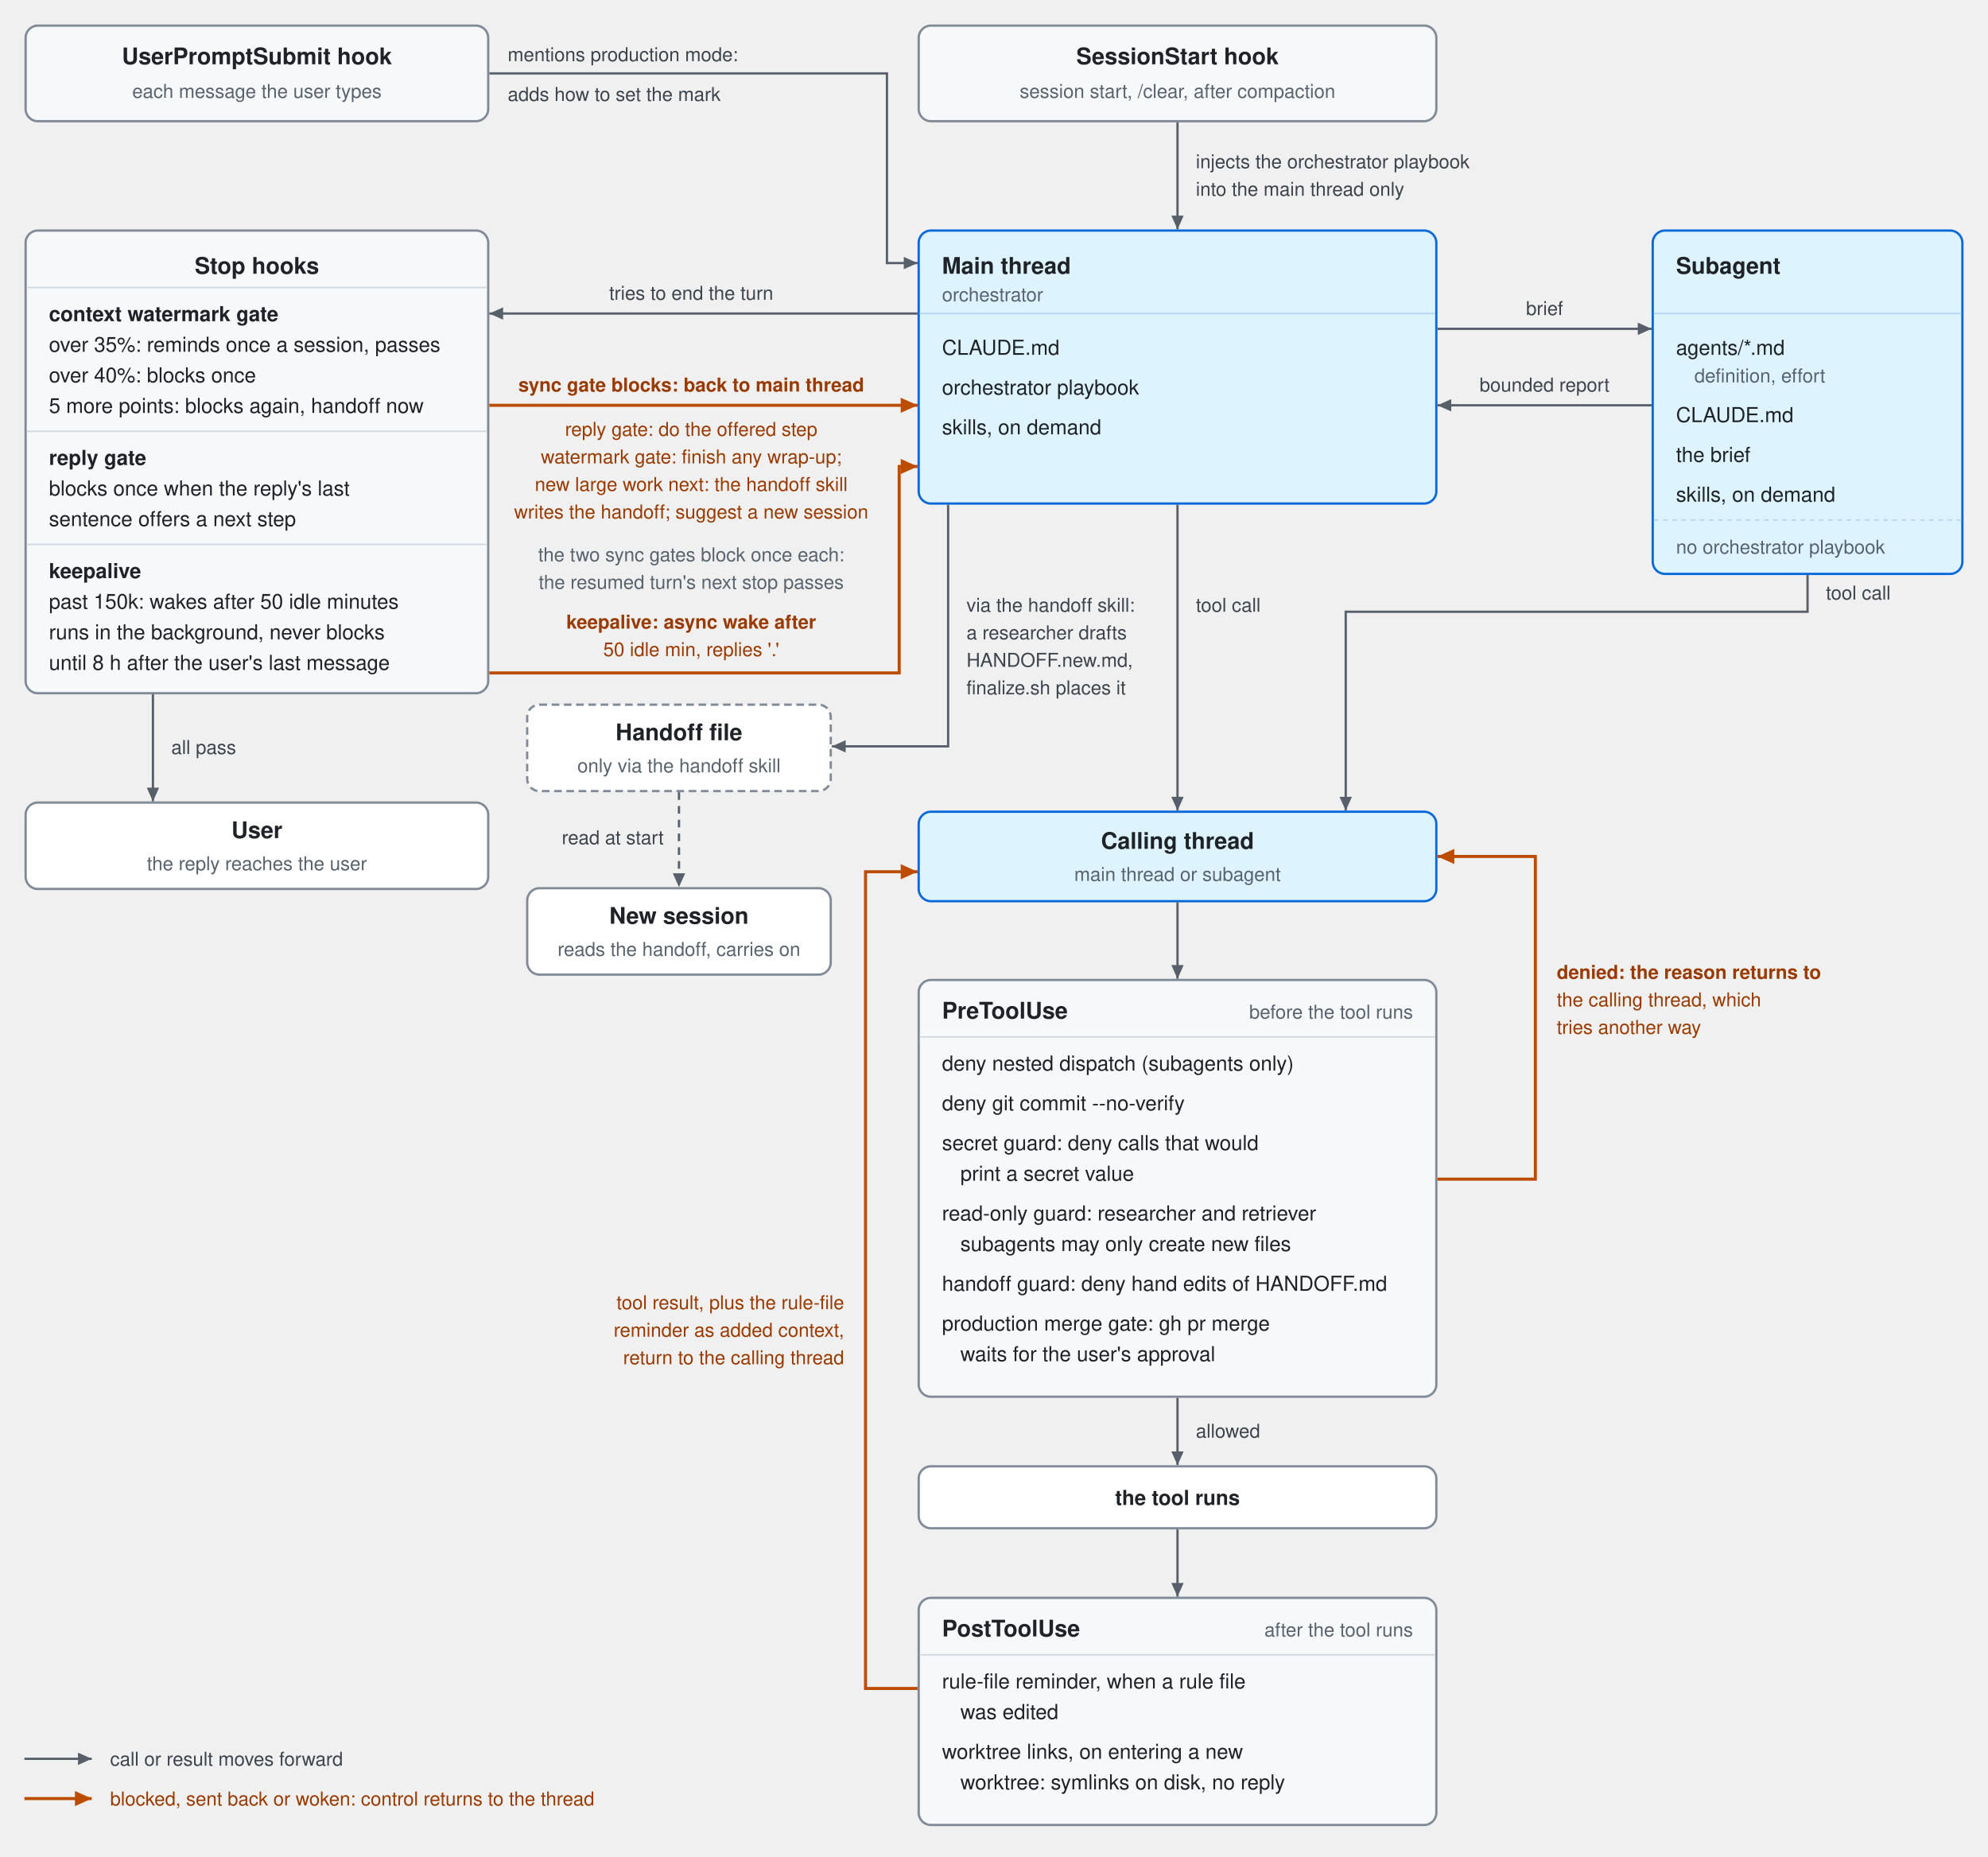
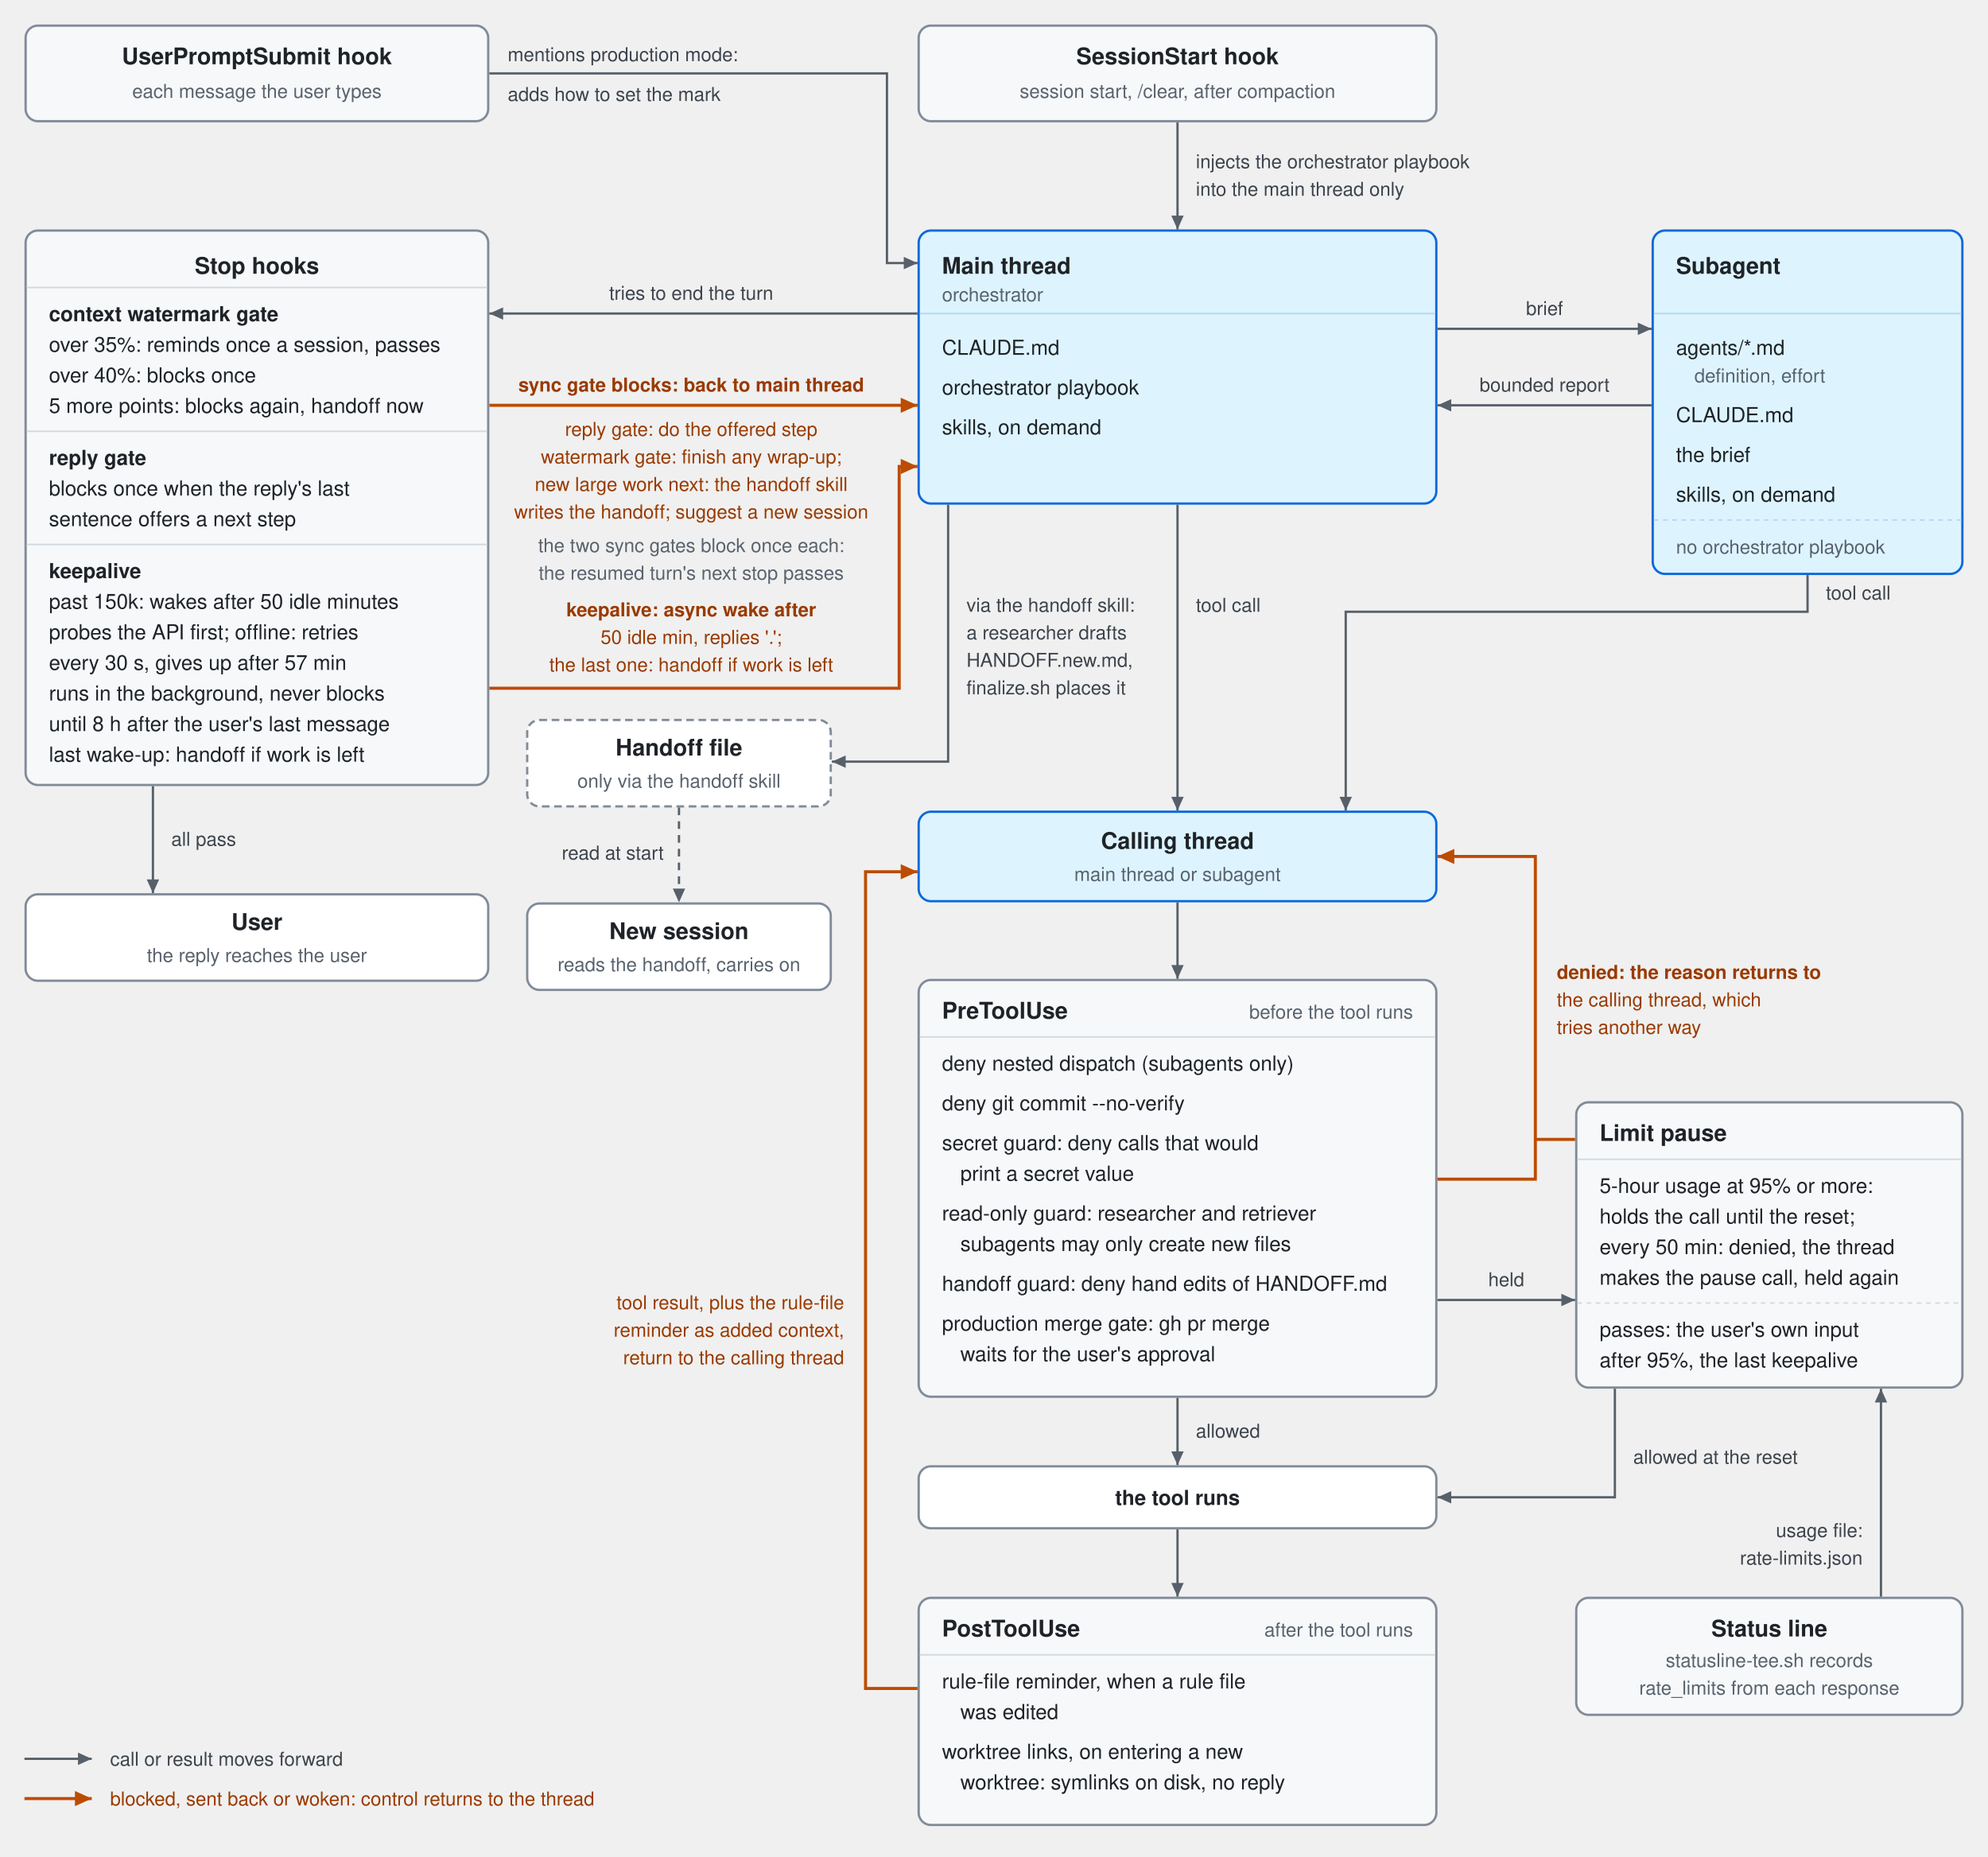
- <svg xmlns="http://www.w3.org/2000/svg" width="1300" height="1214" viewBox="0 0 1300 1214" role="img" aria-label="Architecture of one turn. At session start, after /clear and after compaction, the SessionStart hook injects the orchestrator playbook into the main thread only; subagents do not receive it. When a message the user typed mentions production mode, the UserPromptSubmit hook adds one line to the main thread on how to set and unset a repository's production mark. The main thread sends a brief to a subagent, which works from its definition in agents/*.md, which sets its reasoning effort, together with CLAUDE.md and the brief, and returns a bounded report. Every tool call from either thread passes PreToolUse before the tool runs: it denies nested dispatch inside subagents, git commit --no-verify, calls that would print a secret value, direct writes to HANDOFF.md, and a researcher or retriever subagent changing, moving or deleting an existing file, while researcher and retriever subagents may still read files, run commands and create new files; a gh pr merge in a repository marked as production waits until the user approves it on the spot. A denial sends its reason back to the calling thread, which tries another way; an allowed call runs the tool. After the tool runs, PostToolUse returns a rule-file reminder as added context to the calling thread when a rule file was edited, and when a new worktree is entered it symlinks CLAUDE.md, node_modules and .env* from the main checkout into that worktree without replying. When the main thread tries to end the turn, the Stop hooks run, and if all pass the turn ends. Two of them are synchronous gates. The context watermark gate adds a reminder once per session over 35%, or on every turn when the session has no scratchpad, and lets the stop pass, blocks once over 40%, or on every turn when the session has no scratchpad, and after that blocks again at every further rise of 5 points over the usage at its last block; the reply gate blocks once when the reply's last sentence offers a next step. A block by either of these two gates returns control to the main thread. After the reply gate it either takes the offered step or, when the decision really is the user's, asks again with the background, the consequences of each option and a recommendation. After the watermark gate's first block it finishes any wrap-up that the context it already holds can complete, and when a new large block of work comes next it runs the handoff skill, in which a researcher subagent drafts HANDOFF.new.md and finalize.sh puts it in place as the handoff file, and tells the user to switch to a new session; after each further block it generates the handoff at once. A new session reads that file to carry on. Neither synchronous gate blocks the turn it has just blocked and resumed, so a single attempt to stop is blocked at most once and that turn's next attempt passes; the watermark gate still blocks again in later turns as usage rises. The third Stop hook, the keepalive gate, never blocks the stop: it runs in the background after the turn has ended, and once the main thread's context has reached 150,000 tokens and 50 minutes pass with no new turn, it wakes the main thread to reply with only a full stop, which keeps the one-hour prompt cache warm while the user is away; each wake-up starts the next timer, until 8 hours have passed since the user's own last message." font-family="system-ui, -apple-system, 'Segoe UI', Helvetica, Arial, sans-serif">
+ <svg xmlns="http://www.w3.org/2000/svg" width="1300" height="1214" viewBox="0 0 1300 1214" role="img" aria-label="Architecture of one turn. At session start, after /clear and after compaction, the SessionStart hook injects the orchestrator playbook into the main thread only; subagents do not receive it. When a message the user typed mentions production mode, the UserPromptSubmit hook adds one line to the main thread on how to set and unset a repository's production mark. The main thread sends a brief to a subagent, which works from its definition in agents/*.md, which sets its reasoning effort, together with CLAUDE.md and the brief, and returns a bounded report. Every tool call from either thread passes PreToolUse before the tool runs: it denies nested dispatch inside subagents, git commit --no-verify, calls that would print a secret value, direct writes to HANDOFF.md, and a researcher or retriever subagent changing, moving or deleting an existing file, while researcher and retriever subagents may still read files, run commands and create new files; a gh pr merge in a repository marked as production waits until the user approves it on the spot. While the 5-hour usage is at 95% or more, the limit pause in PreToolUse holds every call from either thread until the reset; every 50 minutes it denies the held call, the thread then makes the pause call (: 限额暂停), which is held again, and once the reset passes the call is allowed; in the main thread, the user's own input sent after usage reached 95% and the keepalive's last wake-up pass without a hold. The limit pause reads the usage from a local file that the status line wrapper writes from the rate limits Claude Code passes to the status line. A denial sends its reason back to the calling thread, which tries another way; an allowed call runs the tool. After the tool runs, PostToolUse returns a rule-file reminder as added context to the calling thread when a rule file was edited, and when a new worktree is entered it symlinks CLAUDE.md, node_modules and .env* from the main checkout into that worktree without replying. When the main thread tries to end the turn, the Stop hooks run, and if all pass the turn ends. Two of them are synchronous gates. The context watermark gate adds a reminder once per session over 35%, or on every turn when the session has no scratchpad, and lets the stop pass, blocks once over 40%, or on every turn when the session has no scratchpad, and after that blocks again at every further rise of 5 points over the usage at its last block; the reply gate blocks once when the reply's last sentence offers a next step. A block by either of these two gates returns control to the main thread. After the reply gate it either takes the offered step or, when the decision really is the user's, asks again with the background, the consequences of each option and a recommendation. After the watermark gate's first block it finishes any wrap-up that the context it already holds can complete, and when a new large block of work comes next it runs the handoff skill, in which a researcher subagent drafts HANDOFF.new.md and finalize.sh puts it in place as the handoff file, and tells the user to switch to a new session; after each further block it generates the handoff at once. A new session reads that file to carry on. Neither synchronous gate blocks the turn it has just blocked and resumed, so a single attempt to stop is blocked at most once and that turn's next attempt passes; the watermark gate still blocks again in later turns as usage rises. The third Stop hook, the keepalive gate, never blocks the stop: it runs in the background after the turn has ended, and once the main thread's context has reached 150,000 tokens and 50 minutes pass with no new turn, it wakes the main thread to reply with only a full stop, which keeps the one-hour prompt cache warm while the user is away. Before it wakes the main thread it probes the API, and while the API is unreachable it probes again every 30 seconds until 57 minutes after it started, then gives up because a wake-up could no longer renew the cache before it expires. Each wake-up starts the next timer, until 8 hours have passed since the user's own last message; the last wake-up before that limit asks the main thread to write a handoff with the handoff skill when work is left, and otherwise to reply with only a full stop." font-family="system-ui, -apple-system, 'Segoe UI', Helvetica, Arial, sans-serif">
  <defs>
    <marker id="arrow" viewBox="0 0 10 10" refX="10" refY="5" markerWidth="9" markerHeight="9" markerUnits="userSpaceOnUse" orient="auto">
      <path d="M0,0.5 L10,5 L0,9.5 z" fill="#57606a" />
    </marker>
    <marker id="back" viewBox="0 0 10 10" refX="10" refY="5" markerWidth="11" markerHeight="11" markerUnits="userSpaceOnUse" orient="auto">
      <path d="M0,0.5 L10,5 L0,9.5 z" fill="#bc4c00" />
    </marker>
  </defs>
  <g id="userpromptsubmit">
    <rect id="ups-box" x="16.75" y="16.75" width="302.5" height="62.5" rx="8" fill="#f6f8fa" stroke="#818b98" stroke-width="1.5" />
    <text x="168" y="42" font-size="15" font-weight="600" text-anchor="middle" fill="#1f2328" data-box="ups-box">UserPromptSubmit hook</text>
    <text x="168" y="64" font-size="12.5" text-anchor="middle" fill="#59636e" data-box="ups-box">each message the user types</text>
  </g>
  <path d="M320,48 L580,48 L580,172 L600,172" fill="none" stroke="#57606a" stroke-width="1.5" marker-end="url(#arrow)" />
  <text x="332" y="40" font-size="12.5" text-anchor="start" fill="#3d444d">mentions production mode:</text>
  <text x="332" y="66" font-size="12.5" text-anchor="start" fill="#3d444d">adds how to set the mark</text>
  <g id="sessionstart">
    <rect id="ss-box" x="600.75" y="16.75" width="338.5" height="62.5" rx="8" fill="#f6f8fa" stroke="#818b98" stroke-width="1.5" />
    <text x="770" y="42" font-size="15" font-weight="600" text-anchor="middle" fill="#1f2328" data-box="ss-box">SessionStart hook</text>
    <text x="770" y="64" font-size="12.5" text-anchor="middle" fill="#59636e" data-box="ss-box">session start, /clear, after compaction</text>
  </g>
  <path d="M770,80 L770,150" fill="none" stroke="#57606a" stroke-width="1.5" marker-end="url(#arrow)" />
  <text x="782" y="110" font-size="12.5" text-anchor="start" fill="#3d444d">injects the orchestrator playbook</text>
  <text x="782" y="128" font-size="12.5" text-anchor="start" fill="#3d444d">into the main thread only</text>
  <g id="main">
    <rect id="main-box" x="600.75" y="150.75" width="338.5" height="178.5" rx="8" fill="#ddf4ff" stroke="#0969da" stroke-width="1.5" />
    <text x="616" y="179" font-size="15" font-weight="600" fill="#1f2328" data-box="main-box">Main thread</text>
    <text x="616" y="197" font-size="12.5" fill="#59636e" data-box="main-box">orchestrator</text>
    <line x1="601.5" y1="205" x2="938.5" y2="205" stroke="#b6d7f2" stroke-width="1" />
    <text x="616" y="232" font-size="13.5" fill="#1f2328" data-box="main-box">CLAUDE.md</text>
    <text x="616" y="258" font-size="13.5" fill="#1f2328" data-box="main-box">orchestrator playbook</text>
    <text x="616" y="284" font-size="13.5" fill="#1f2328" data-box="main-box">skills, on demand</text>
  </g>
  <g id="subagent">
    <rect id="sub-box" x="1080.75" y="150.75" width="202.5" height="224.5" rx="8" fill="#ddf4ff" stroke="#0969da" stroke-width="1.5" />
    <text x="1096" y="179" font-size="15" font-weight="600" fill="#1f2328" data-box="sub-box">Subagent</text>
    <line x1="1081.5" y1="205" x2="1282.5" y2="205" stroke="#b6d7f2" stroke-width="1" />
    <text x="1096" y="232" font-size="13.5" fill="#1f2328" data-box="sub-box">agents/*.md</text>
    <text x="1108" y="250" font-size="12.5" fill="#59636e" data-box="sub-box">definition, effort</text>
    <text x="1096" y="276" font-size="13.5" fill="#1f2328" data-box="sub-box">CLAUDE.md</text>
    <text x="1096" y="302" font-size="13.5" fill="#1f2328" data-box="sub-box">the brief</text>
    <text x="1096" y="328" font-size="13.5" fill="#1f2328" data-box="sub-box">skills, on demand</text>
    <line x1="1081.5" y1="340" x2="1282.5" y2="340" stroke="#b6d7f2" stroke-width="1" stroke-dasharray="3 3" />
    <text x="1096" y="362" font-size="12.5" fill="#59636e" data-box="sub-box">no orchestrator playbook</text>
  </g>
  <path d="M940,215 L1080,215" fill="none" stroke="#57606a" stroke-width="1.5" marker-end="url(#arrow)" />
  <text x="1010" y="206" font-size="12.5" text-anchor="middle" fill="#3d444d">brief</text>
  <path d="M1080,265 L940,265" fill="none" stroke="#57606a" stroke-width="1.5" marker-end="url(#arrow)" />
  <text x="1010" y="256" font-size="12.5" text-anchor="middle" fill="#3d444d">bounded report</text>
  <g id="stop">
-     <rect id="stop-box" x="16.75" y="150.75" width="302.5" height="302.5" rx="8" fill="#f6f8fa" stroke="#818b98" stroke-width="1.5" />
+     <rect id="stop-box" x="16.75" y="150.75" width="302.5" height="362.5" rx="8" fill="#f6f8fa" stroke="#818b98" stroke-width="1.5" />
    <text x="168" y="179" font-size="15" font-weight="600" text-anchor="middle" fill="#1f2328" data-box="stop-box">Stop hooks</text>
    <line x1="17.5" y1="188" x2="318.5" y2="188" stroke="#d1d9e0" stroke-width="1" />
    <text x="32" y="210" font-size="13.5" font-weight="600" fill="#1f2328" data-box="stop-box">context watermark gate</text>
    <text x="32" y="230" font-size="13.5" fill="#1f2328" data-box="stop-box">over 35%: reminds once a session, passes</text>
    <text x="32" y="250" font-size="13.5" fill="#1f2328" data-box="stop-box">over 40%: blocks once</text>
    <text x="32" y="270" font-size="13.5" fill="#1f2328" data-box="stop-box">5 more points: blocks again, handoff now</text>
    <line x1="17.5" y1="282" x2="318.5" y2="282" stroke="#d1d9e0" stroke-width="1" />
    <text x="32" y="304" font-size="13.5" font-weight="600" fill="#1f2328" data-box="stop-box">reply gate</text>
    <text x="32" y="324" font-size="13.5" fill="#1f2328" data-box="stop-box">blocks once when the reply's last</text>
    <text x="32" y="344" font-size="13.5" fill="#1f2328" data-box="stop-box">sentence offers a next step</text>
    <line x1="17.5" y1="356" x2="318.5" y2="356" stroke="#d1d9e0" stroke-width="1" />
    <text x="32" y="378" font-size="13.5" font-weight="600" fill="#1f2328" data-box="stop-box">keepalive</text>
    <text x="32" y="398" font-size="13.5" fill="#1f2328" data-box="stop-box">past 150k: wakes after 50 idle minutes</text>
-     <text x="32" y="418" font-size="13.5" fill="#1f2328" data-box="stop-box">runs in the background, never blocks</text>
-     <text x="32" y="438" font-size="13.5" fill="#1f2328" data-box="stop-box">until 8 h after the user's last message</text>
+     <text x="32" y="418" font-size="13.5" fill="#1f2328" data-box="stop-box">probes the API first; offline: retries</text>
+     <text x="32" y="438" font-size="13.5" fill="#1f2328" data-box="stop-box">every 30 s, gives up after 57 min</text>
+     <text x="32" y="458" font-size="13.5" fill="#1f2328" data-box="stop-box">runs in the background, never blocks</text>
+     <text x="32" y="478" font-size="13.5" fill="#1f2328" data-box="stop-box">until 8 h after the user's last message</text>
+     <text x="32" y="498" font-size="13.5" fill="#1f2328" data-box="stop-box">last wake-up: handoff if work is left</text>
  </g>
  <path d="M600,205 L320,205" fill="none" stroke="#57606a" stroke-width="1.5" marker-end="url(#arrow)" />
  <text x="452" y="196" font-size="12.5" text-anchor="middle" fill="#3d444d">tries to end the turn</text>
  <path d="M320,265 L600,265" fill="none" stroke="#bc4c00" stroke-width="2" marker-end="url(#back)" />
  <text x="452" y="256" font-size="12.5" font-weight="600" text-anchor="middle" fill="#9a3a00">sync gate blocks: back to main thread</text>
  <text x="452" y="285" font-size="12.5" text-anchor="middle" fill="#9a3a00">reply gate: do the offered step</text>
  <text x="452" y="303" font-size="12.5" text-anchor="middle" fill="#9a3a00">watermark gate: finish any wrap-up;</text>
  <text x="452" y="321" font-size="12.5" text-anchor="middle" fill="#9a3a00">new large work next: the handoff skill</text>
  <text x="452" y="339" font-size="12.5" text-anchor="middle" fill="#9a3a00">writes the handoff; suggest a new session</text>
-   <text x="452" y="367" font-size="12.5" text-anchor="middle" fill="#59636e">the two sync gates block once each:</text>
-   <text x="452" y="385" font-size="12.5" text-anchor="middle" fill="#59636e">the resumed turn's next stop passes</text>
-   <path d="M320,440 L588,440 L588,305 L600,305" fill="none" stroke="#bc4c00" stroke-width="2" marker-end="url(#back)" />
-   <text x="452" y="411" font-size="12.5" font-weight="600" text-anchor="middle" fill="#9a3a00">keepalive: async wake after</text>
-   <text x="452" y="429" font-size="12.5" text-anchor="middle" fill="#9a3a00">50 idle min, replies '.'</text>
-   <path d="M100,454 L100,524" fill="none" stroke="#57606a" stroke-width="1.5" marker-end="url(#arrow)" />
-   <text x="112" y="493" font-size="12.5" text-anchor="start" fill="#3d444d">all pass</text>
+   <text x="452" y="361" font-size="12.5" text-anchor="middle" fill="#59636e">the two sync gates block once each:</text>
+   <text x="452" y="379" font-size="12.5" text-anchor="middle" fill="#59636e">the resumed turn's next stop passes</text>
+   <path d="M320,450 L588,450 L588,305 L600,305" fill="none" stroke="#bc4c00" stroke-width="2" marker-end="url(#back)" />
+   <text x="452" y="403" font-size="12.5" font-weight="600" text-anchor="middle" fill="#9a3a00">keepalive: async wake after</text>
+   <text x="452" y="421" font-size="12.5" text-anchor="middle" fill="#9a3a00">50 idle min, replies '.';</text>
+   <text x="452" y="439" font-size="12.5" text-anchor="middle" fill="#9a3a00">the last one: handoff if work is left</text>
+   <path d="M100,514 L100,584" fill="none" stroke="#57606a" stroke-width="1.5" marker-end="url(#arrow)" />
+   <text x="112" y="553" font-size="12.5" text-anchor="start" fill="#3d444d">all pass</text>
  <g id="user">
-     <rect id="user-box" x="16.75" y="524.75" width="302.5" height="56.5" rx="8" fill="#ffffff" stroke="#818b98" stroke-width="1.5" />
-     <text x="168" y="548" font-size="15" font-weight="600" text-anchor="middle" fill="#1f2328" data-box="user-box">User</text>
-     <text x="168" y="569" font-size="12.5" text-anchor="middle" fill="#59636e" data-box="user-box">the reply reaches the user</text>
+     <rect id="user-box" x="16.75" y="584.75" width="302.5" height="56.5" rx="8" fill="#ffffff" stroke="#818b98" stroke-width="1.5" />
+     <text x="168" y="608" font-size="15" font-weight="600" text-anchor="middle" fill="#1f2328" data-box="user-box">User</text>
+     <text x="168" y="629" font-size="12.5" text-anchor="middle" fill="#59636e" data-box="user-box">the reply reaches the user</text>
  </g>
  <g id="handoff">
-     <rect id="handoff-box" x="344.75" y="460.75" width="198.5" height="56.5" rx="8" fill="#ffffff" stroke="#818b98" stroke-width="1.5" stroke-dasharray="5 3" />
-     <text x="444" y="484" font-size="15" font-weight="600" text-anchor="middle" fill="#1f2328" data-box="handoff-box">Handoff file</text>
-     <text x="444" y="505" font-size="12.5" text-anchor="middle" fill="#59636e" data-box="handoff-box">only via the handoff skill</text>
+     <rect id="handoff-box" x="344.75" y="470.75" width="198.5" height="56.5" rx="8" fill="#ffffff" stroke="#818b98" stroke-width="1.5" stroke-dasharray="5 3" />
+     <text x="444" y="494" font-size="15" font-weight="600" text-anchor="middle" fill="#1f2328" data-box="handoff-box">Handoff file</text>
+     <text x="444" y="515" font-size="12.5" text-anchor="middle" fill="#59636e" data-box="handoff-box">only via the handoff skill</text>
  </g>
-   <path d="M620,330 L620,488 L544,488" fill="none" stroke="#57606a" stroke-width="1.5" marker-end="url(#arrow)" />
+   <path d="M620,330 L620,498 L544,498" fill="none" stroke="#57606a" stroke-width="1.5" marker-end="url(#arrow)" />
  <text x="632" y="400" font-size="12.5" text-anchor="start" fill="#3d444d">via the handoff skill:</text>
  <text x="632" y="418" font-size="12.5" text-anchor="start" fill="#3d444d">a researcher drafts</text>
  <text x="632" y="436" font-size="12.5" text-anchor="start" fill="#3d444d">HANDOFF.new.md,</text>
  <text x="632" y="454" font-size="12.5" text-anchor="start" fill="#3d444d">finalize.sh places it</text>
  <g id="newsession">
-     <rect id="new-box" x="344.75" y="580.75" width="198.5" height="56.5" rx="8" fill="#ffffff" stroke="#818b98" stroke-width="1.5" />
-     <text x="444" y="604" font-size="15" font-weight="600" text-anchor="middle" fill="#1f2328" data-box="new-box">New session</text>
-     <text x="444" y="625" font-size="12.5" text-anchor="middle" fill="#59636e" data-box="new-box">reads the handoff, carries on</text>
+     <rect id="new-box" x="344.75" y="590.75" width="198.5" height="56.5" rx="8" fill="#ffffff" stroke="#818b98" stroke-width="1.5" />
+     <text x="444" y="614" font-size="15" font-weight="600" text-anchor="middle" fill="#1f2328" data-box="new-box">New session</text>
+     <text x="444" y="635" font-size="12.5" text-anchor="middle" fill="#59636e" data-box="new-box">reads the handoff, carries on</text>
  </g>
-   <path d="M444,518 L444,580" fill="none" stroke="#57606a" stroke-width="1.5" stroke-dasharray="5 4" marker-end="url(#arrow)" />
-   <text x="434" y="552" font-size="12.5" text-anchor="end" fill="#3d444d">read at start</text>
+   <path d="M444,528 L444,590" fill="none" stroke="#57606a" stroke-width="1.5" stroke-dasharray="5 4" marker-end="url(#arrow)" />
+   <text x="434" y="562" font-size="12.5" text-anchor="end" fill="#3d444d">read at start</text>
  <path d="M770,330 L770,530" fill="none" stroke="#57606a" stroke-width="1.5" marker-end="url(#arrow)" />
  <text x="782" y="400" font-size="12.5" text-anchor="start" fill="#3d444d">tool call</text>
  <path d="M1182,376 L1182,400 L880,400 L880,530" fill="none" stroke="#57606a" stroke-width="1.5" marker-end="url(#arrow)" />
  <text x="1194" y="392" font-size="12.5" text-anchor="start" fill="#3d444d">tool call</text>
  <g id="caller">
    <rect id="caller-box" x="600.75" y="530.75" width="338.5" height="58.5" rx="8" fill="#ddf4ff" stroke="#0969da" stroke-width="1.5" />
    <text x="770" y="555" font-size="15" font-weight="600" text-anchor="middle" fill="#1f2328" data-box="caller-box">Calling thread</text>
    <text x="770" y="576" font-size="12.5" text-anchor="middle" fill="#59636e" data-box="caller-box">main thread or subagent</text>
  </g>
  <path d="M770,590 L770,640" fill="none" stroke="#57606a" stroke-width="1.5" marker-end="url(#arrow)" />
  <g id="pre">
    <rect id="pre-box" x="600.75" y="640.75" width="338.5" height="272.5" rx="8" fill="#f6f8fa" stroke="#818b98" stroke-width="1.5" />
    <text x="616" y="666" font-size="15" font-weight="600" fill="#1f2328" data-box="pre-box">PreToolUse</text>
    <text x="924" y="666" font-size="12.5" text-anchor="end" fill="#59636e" data-box="pre-box">before the tool runs</text>
    <line x1="601.5" y1="678" x2="938.5" y2="678" stroke="#d1d9e0" stroke-width="1" />
    <text x="616" y="700" font-size="13.5" fill="#1f2328" data-box="pre-box">deny nested dispatch (subagents only)</text>
    <text x="616" y="726" font-size="13.5" fill="#1f2328" data-box="pre-box">deny git commit --no-verify</text>
    <text x="616" y="752" font-size="13.5" fill="#1f2328" data-box="pre-box">secret guard: deny calls that would</text>
    <text x="628" y="772" font-size="13.5" fill="#1f2328" data-box="pre-box">print a secret value</text>
    <text x="616" y="798" font-size="13.5" fill="#1f2328" data-box="pre-box">read-only guard: researcher and retriever</text>
    <text x="628" y="818" font-size="13.5" fill="#1f2328" data-box="pre-box">subagents may only create new files</text>
    <text x="616" y="844" font-size="13.5" fill="#1f2328" data-box="pre-box">handoff guard: deny hand edits of HANDOFF.md</text>
    <text x="616" y="870" font-size="13.5" fill="#1f2328" data-box="pre-box">production merge gate: gh pr merge</text>
    <text x="628" y="890" font-size="13.5" fill="#1f2328" data-box="pre-box">waits for the user's approval</text>
  </g>
  <path d="M770,914 L770,958" fill="none" stroke="#57606a" stroke-width="1.5" marker-end="url(#arrow)" />
  <text x="782" y="940" font-size="12.5" text-anchor="start" fill="#3d444d">allowed</text>
  <g id="tool">
    <rect id="tool-box" x="600.75" y="958.75" width="338.5" height="40.5" rx="8" fill="#ffffff" stroke="#818b98" stroke-width="1.5" />
    <text x="770" y="984" font-size="13.5" font-weight="600" text-anchor="middle" fill="#1f2328" data-box="tool-box">the tool runs</text>
  </g>
  <path d="M770,1000 L770,1044" fill="none" stroke="#57606a" stroke-width="1.5" marker-end="url(#arrow)" />
  <g id="post">
    <rect id="post-box" x="600.75" y="1044.75" width="338.5" height="148.5" rx="8" fill="#f6f8fa" stroke="#818b98" stroke-width="1.5" />
    <text x="616" y="1070" font-size="15" font-weight="600" fill="#1f2328" data-box="post-box">PostToolUse</text>
    <text x="924" y="1070" font-size="12.5" text-anchor="end" fill="#59636e" data-box="post-box">after the tool runs</text>
    <line x1="601.5" y1="1082" x2="938.5" y2="1082" stroke="#d1d9e0" stroke-width="1" />
    <text x="616" y="1104" font-size="13.5" fill="#1f2328" data-box="post-box">rule-file reminder, when a rule file</text>
    <text x="628" y="1124" font-size="13.5" fill="#1f2328" data-box="post-box">was edited</text>
    <text x="616" y="1150" font-size="13.5" fill="#1f2328" data-box="post-box">worktree links, on entering a new</text>
    <text x="628" y="1170" font-size="13.5" fill="#1f2328" data-box="post-box">worktree: symlinks on disk, no reply</text>
  </g>
  <path d="M940,771 L1004,771 L1004,560 L940,560" fill="none" stroke="#bc4c00" stroke-width="2" marker-end="url(#back)" />
  <text x="1018" y="640" font-size="12.5" font-weight="600" text-anchor="start" fill="#9a3a00">denied: the reason returns to</text>
  <text x="1018" y="658" font-size="12.5" text-anchor="start" fill="#9a3a00">the calling thread, which</text>
  <text x="1018" y="676" font-size="12.5" text-anchor="start" fill="#9a3a00">tries another way</text>
  <path d="M600,1104 L566,1104 L566,570 L600,570" fill="none" stroke="#bc4c00" stroke-width="2" marker-end="url(#back)" />
  <text x="552" y="856" font-size="12.5" text-anchor="end" fill="#9a3a00">tool result, plus the rule-file</text>
  <text x="552" y="874" font-size="12.5" text-anchor="end" fill="#9a3a00">reminder as added context,</text>
  <text x="552" y="892" font-size="12.5" text-anchor="end" fill="#9a3a00">return to the calling thread</text>
+   <g id="limitpause">
+     <rect id="limit-box" x="1030.75" y="720.75" width="252.5" height="186.5" rx="8" fill="#f6f8fa" stroke="#818b98" stroke-width="1.5" />
+     <text x="1046" y="746" font-size="15" font-weight="600" fill="#1f2328" data-box="limit-box">Limit pause</text>
+     <line x1="1031.5" y1="758" x2="1282.5" y2="758" stroke="#d1d9e0" stroke-width="1" />
+     <text x="1046" y="780" font-size="13.5" fill="#1f2328" data-box="limit-box">5-hour usage at 95% or more:</text>
+     <text x="1046" y="800" font-size="13.5" fill="#1f2328" data-box="limit-box">holds the call until the reset;</text>
+     <text x="1046" y="820" font-size="13.5" fill="#1f2328" data-box="limit-box">every 50 min: denied, the thread</text>
+     <text x="1046" y="840" font-size="13.5" fill="#1f2328" data-box="limit-box">makes the pause call, held again</text>
+     <line x1="1031.5" y1="852" x2="1282.5" y2="852" stroke="#d1d9e0" stroke-width="1" stroke-dasharray="3 3" />
+     <text x="1046" y="874" font-size="13.5" fill="#1f2328" data-box="limit-box">passes: the user's own input</text>
+     <text x="1046" y="894" font-size="13.5" fill="#1f2328" data-box="limit-box">after 95%, the last keepalive</text>
+   </g>
+   <path d="M940,850 L1030,850" fill="none" stroke="#57606a" stroke-width="1.5" marker-end="url(#arrow)" />
+   <text x="985" y="841" font-size="12.5" text-anchor="middle" fill="#3d444d">held</text>
+   <path d="M1030,745 L1004,745" fill="none" stroke="#bc4c00" stroke-width="2" />
+   <path d="M1056,908 L1056,979 L940,979" fill="none" stroke="#57606a" stroke-width="1.5" marker-end="url(#arrow)" />
+   <text x="1068" y="957" font-size="12.5" text-anchor="start" fill="#3d444d">allowed at the reset</text>
+   <g id="statusline">
+     <rect id="status-box" x="1030.75" y="1044.75" width="252.5" height="76.5" rx="8" fill="#f6f8fa" stroke="#818b98" stroke-width="1.5" />
+     <text x="1157" y="1070" font-size="15" font-weight="600" text-anchor="middle" fill="#1f2328" data-box="status-box">Status line</text>
+     <text x="1157" y="1090" font-size="12.5" text-anchor="middle" fill="#59636e" data-box="status-box">statusline-tee.sh records</text>
+     <text x="1157" y="1108" font-size="12.5" text-anchor="middle" fill="#59636e" data-box="status-box">rate_limits from each response</text>
+   </g>
+   <path d="M1230,1044 L1230,908" fill="none" stroke="#57606a" stroke-width="1.5" marker-end="url(#arrow)" />
+   <text x="1218" y="1005" font-size="12.5" text-anchor="end" fill="#3d444d">usage file:</text>
+   <text x="1218" y="1023" font-size="12.5" text-anchor="end" fill="#3d444d">rate-limits.json</text>
  <g id="legend">
    <path d="M16,1150 L60,1150" fill="none" stroke="#57606a" stroke-width="1.5" marker-end="url(#arrow)" />
    <text x="72" y="1154.5" font-size="12.5" fill="#3d444d">call or result moves forward</text>
    <path d="M16,1176 L60,1176" fill="none" stroke="#bc4c00" stroke-width="2" marker-end="url(#back)" />
    <text x="72" y="1180.5" font-size="12.5" fill="#9a3a00">blocked, sent back or woken: control returns to the thread</text>
  </g>
</svg>
